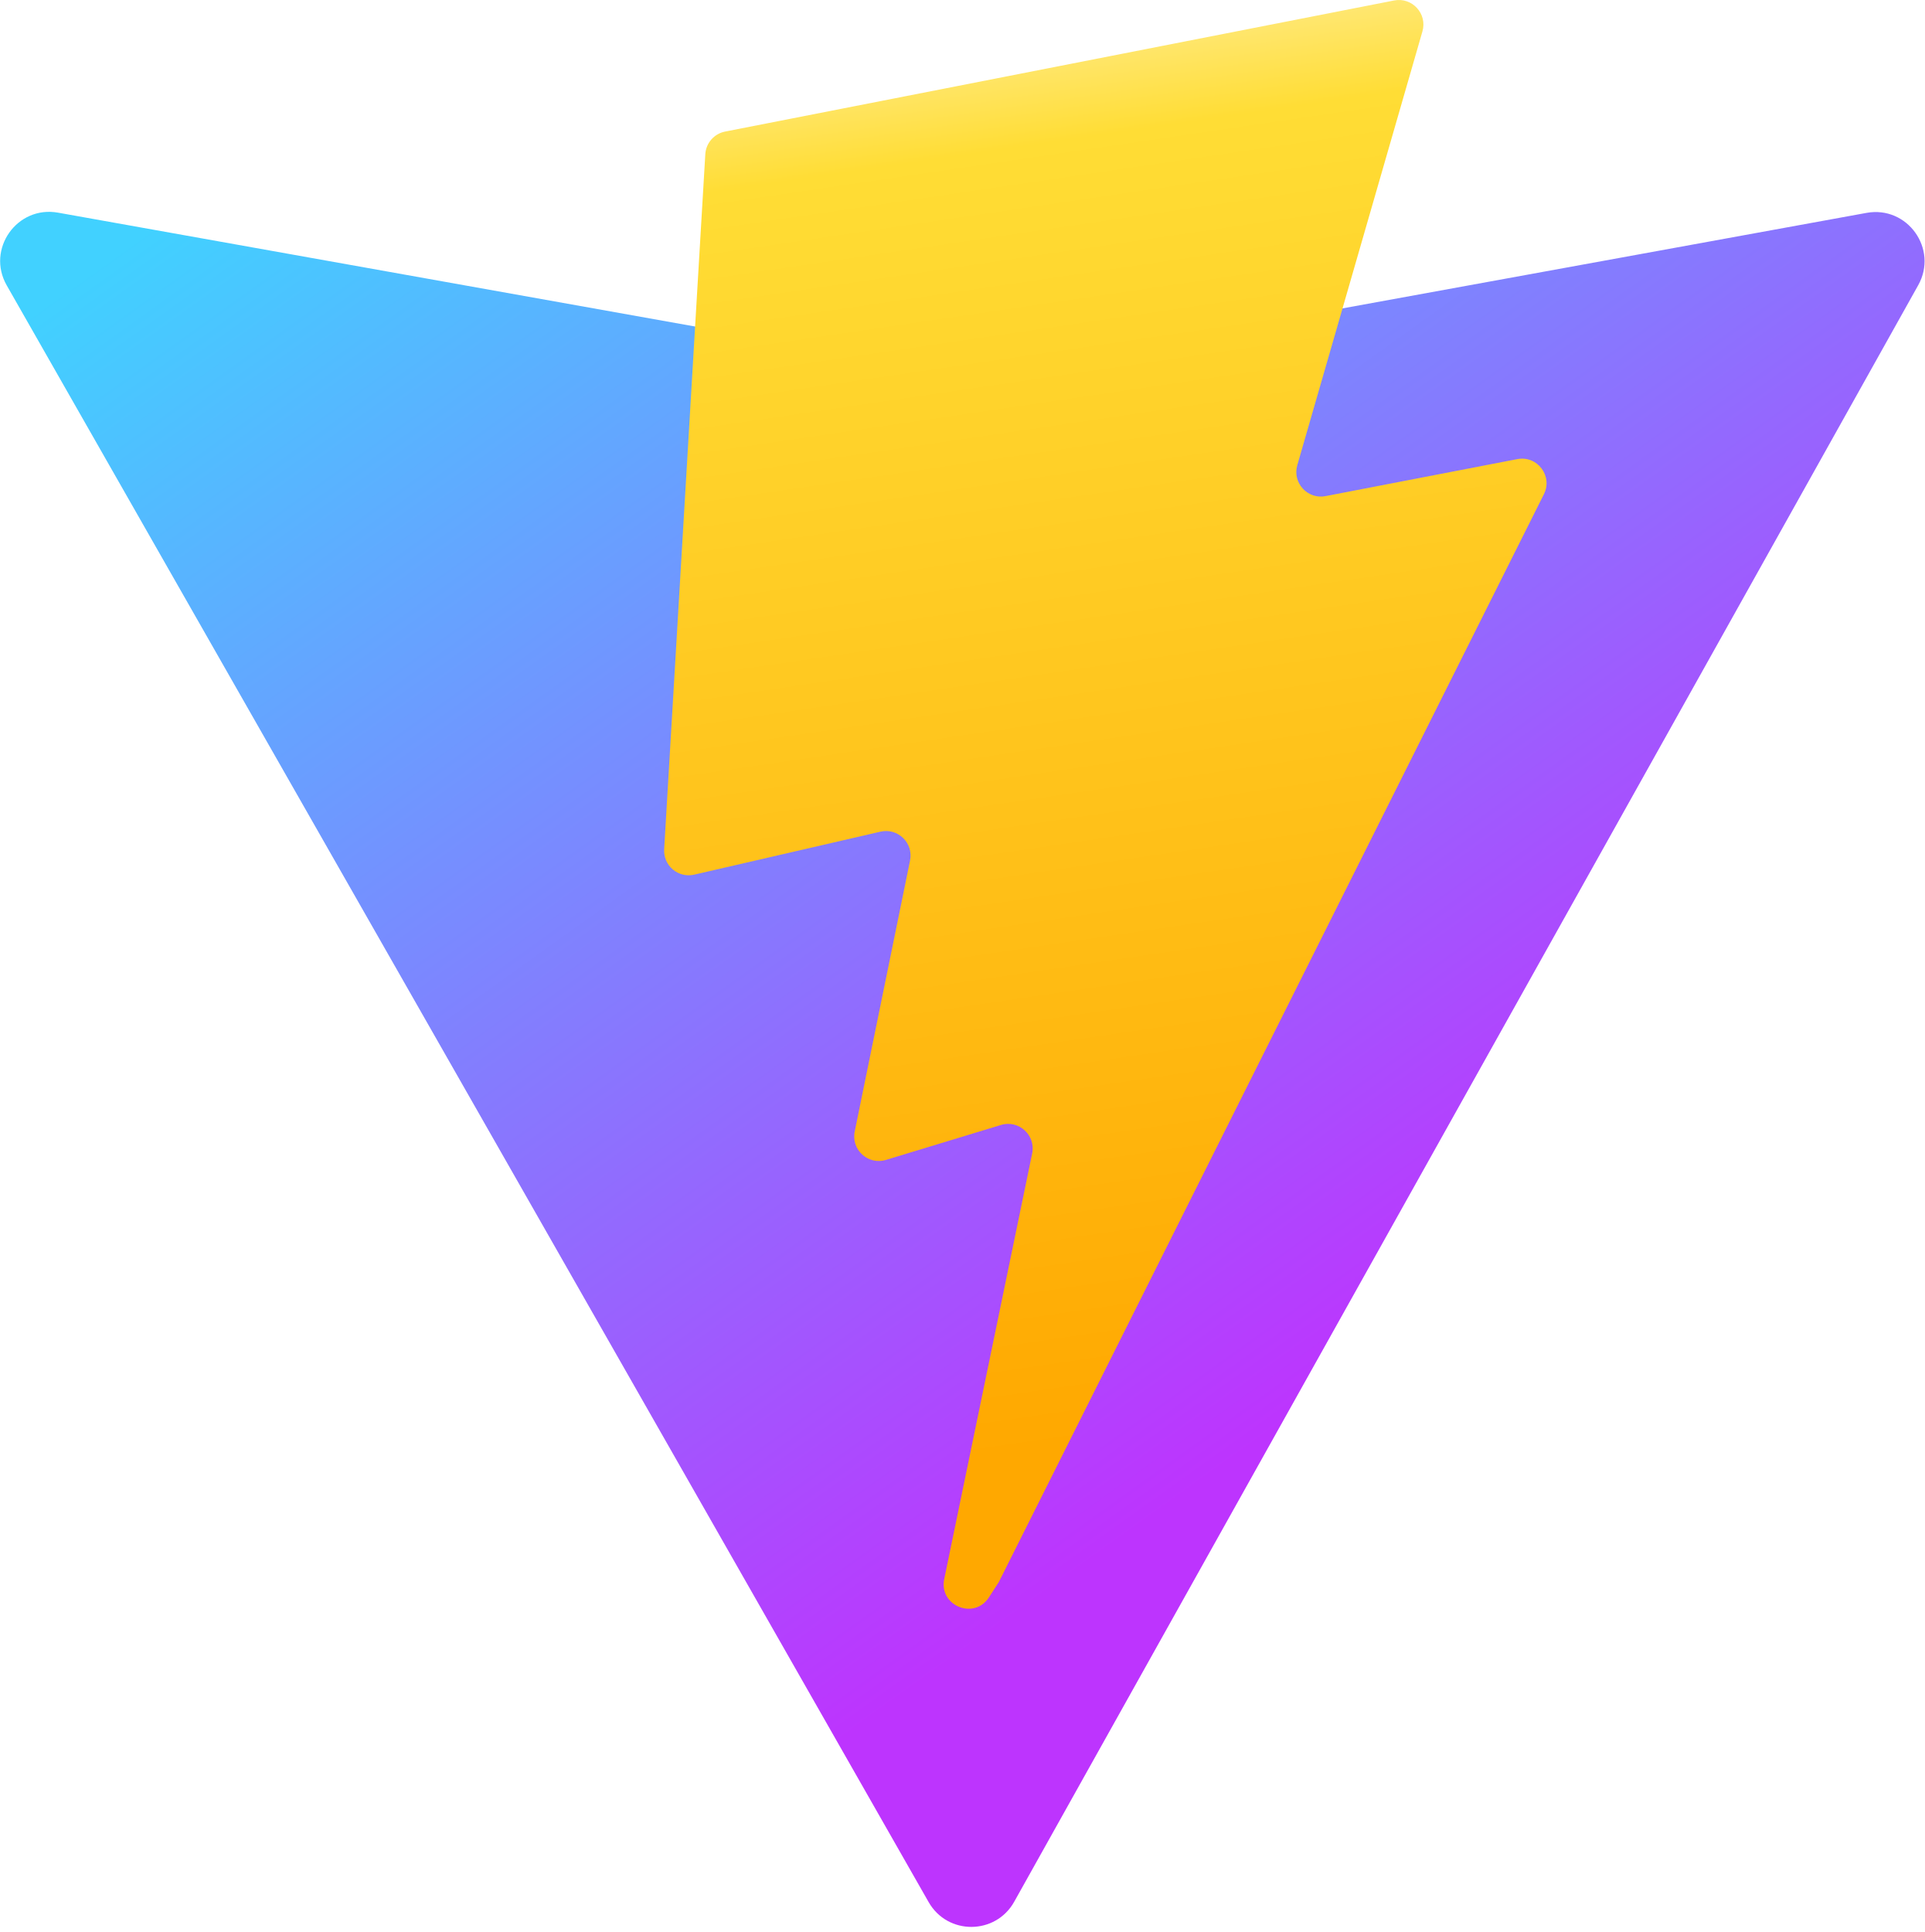
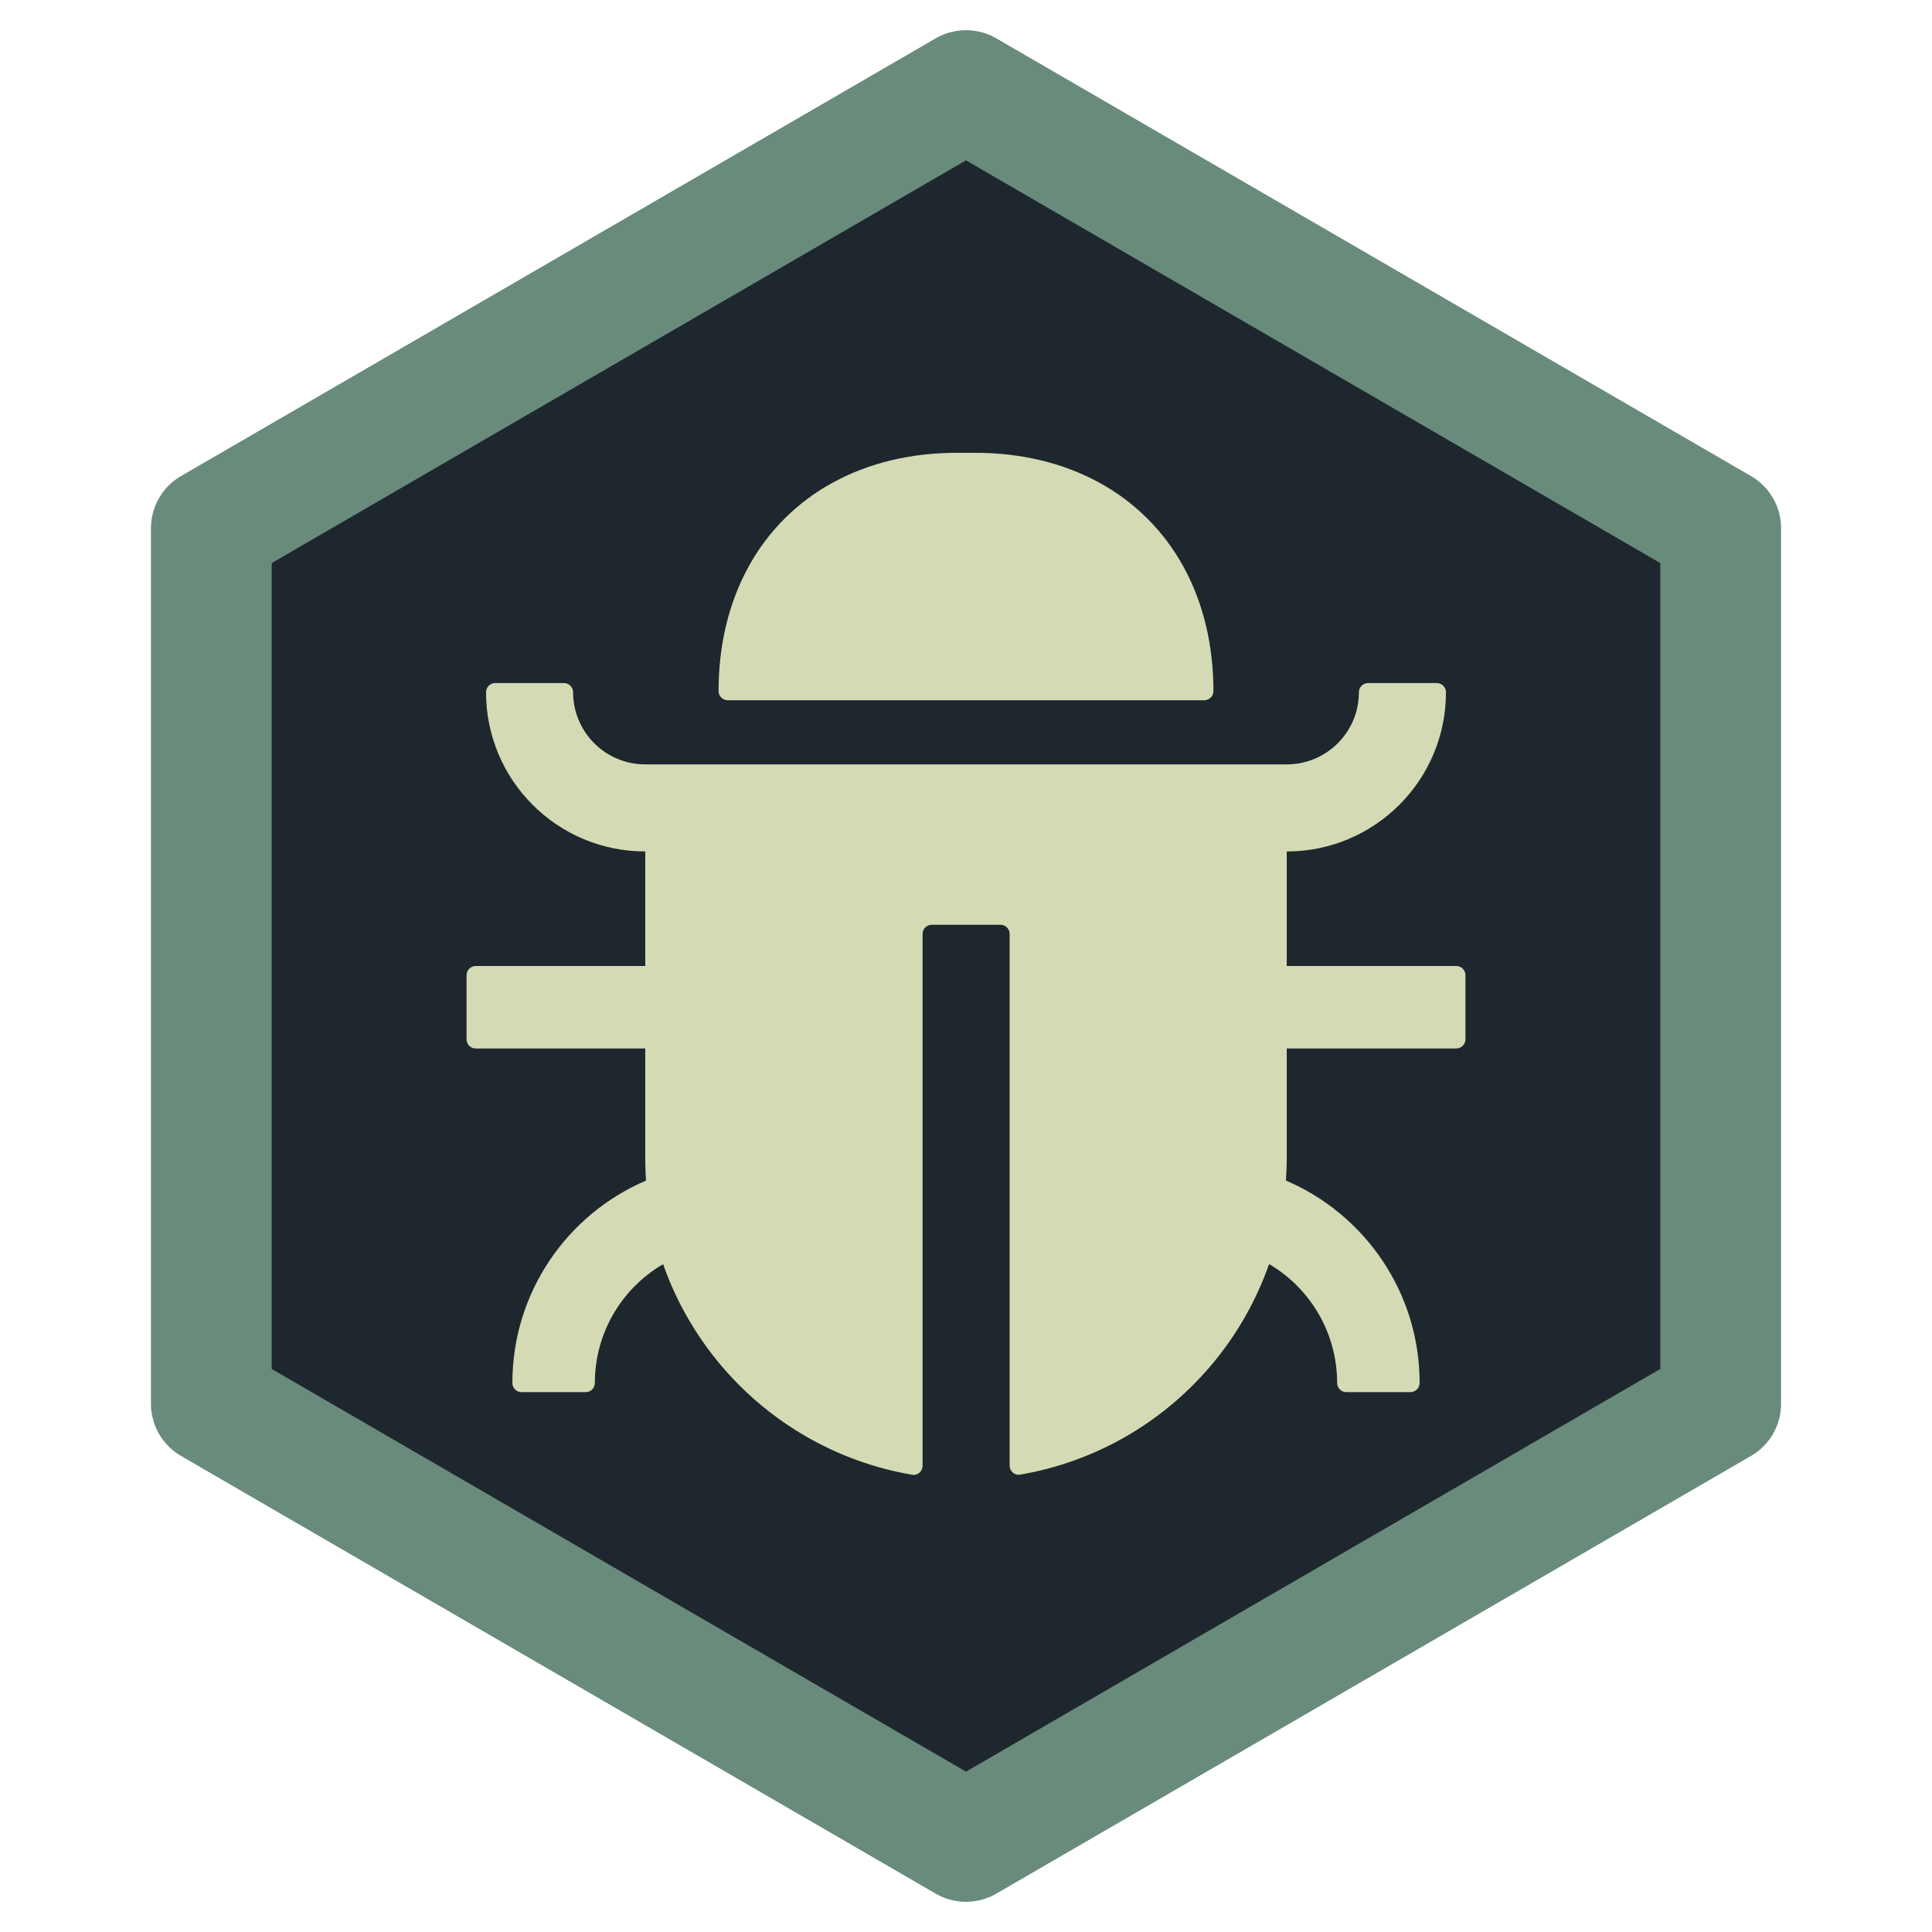
- <svg xmlns="http://www.w3.org/2000/svg" aria-hidden="true" role="img" class="iconify iconify--logos" width="31.88" height="32" preserveAspectRatio="xMidYMid meet" viewBox="0 0 256 257">
-   <defs>
-     <linearGradient id="IconifyId1813088fe1fbc01fb466" x1="-.828%" x2="57.636%" y1="7.652%" y2="78.411%">
-       <stop offset="0%" stop-color="#41D1FF" />
-       <stop offset="100%" stop-color="#BD34FE" />
-     </linearGradient>
-     <linearGradient id="IconifyId1813088fe1fbc01fb467" x1="43.376%" x2="50.316%" y1="2.242%" y2="89.03%">
-       <stop offset="0%" stop-color="#FFEA83" />
-       <stop offset="8.333%" stop-color="#FFDD35" />
-       <stop offset="100%" stop-color="#FFA800" />
-     </linearGradient>
-   </defs>
-   <path fill="url(#IconifyId1813088fe1fbc01fb466)" d="M255.153 37.938L134.897 252.976c-2.483 4.44-8.862 4.466-11.382.048L.875 37.958c-2.746-4.814 1.371-10.646 6.827-9.67l120.385 21.517a6.537 6.537 0 0 0 2.322-.004l117.867-21.483c5.438-.991 9.574 4.796 6.877 9.62Z" />
-   <path fill="url(#IconifyId1813088fe1fbc01fb467)" d="M185.432.063L96.44 17.501a3.268 3.268 0 0 0-2.634 3.014l-5.474 92.456a3.268 3.268 0 0 0 3.997 3.378l24.777-5.718c2.318-.535 4.413 1.507 3.936 3.838l-7.361 36.047c-.495 2.426 1.782 4.5 4.151 3.78l15.304-4.649c2.372-.72 4.652 1.36 4.15 3.788l-11.698 56.621c-.732 3.542 3.979 5.473 5.943 2.437l1.313-2.028l72.516-144.72c1.215-2.423-.88-5.186-3.54-4.672l-25.505 4.922c-2.396.462-4.435-1.77-3.759-4.114l16.646-57.705c.677-2.35-1.37-4.583-3.769-4.113Z" />
+ <svg xmlns="http://www.w3.org/2000/svg" width="64" height="64" viewBox="0 0 64 64">
+   <path d="M32 3 57 17.5v29L32 61 7 46.5v-29Z" fill="#1e272e" stroke="#698b7b" stroke-width="4" stroke-linejoin="round" />
+   <svg x="15" y="15" width="34" height="34" viewBox="64 64 896 896" fill="#d4dbb4">
+     <path d="M304 280h416c4.4 0 8-3.6 8-8 0-40-8.8-76.7-25.9-108.1a184.31 184.31 0 00-74-74C596.7 72.8 560 64 520 64h-16c-40 0-76.7 8.8-108.1 25.9a184.31 184.31 0 00-74 74C304.8 195.3 296 232 296 272c0 4.4 3.6 8 8 8z" />
+     <path d="M940 512H792V412c76.8 0 139-62.2 139-139 0-4.4-3.6-8-8-8h-60c-4.4 0-8 3.6-8 8a63 63 0 01-63 63H232a63 63 0 01-63-63c0-4.4-3.6-8-8-8h-60c-4.4 0-8 3.6-8 8 0 76.8 62.2 139 139 139v100H84c-4.4 0-8 3.6-8 8v56c0 4.4 3.6 8 8 8h148v96c0 6.5.2 13 .7 19.3C164.1 728.6 116 796.7 116 876c0 4.4 3.6 8 8 8h56c4.4 0 8-3.6 8-8 0-44.2 23.9-82.9 59.6-103.7a273 273 0 0022.7 49c24.3 41.5 59 76.2 100.5 100.5 28.9 16.9 61 28.8 95.3 34.5 4.4 0 8-3.6 8-8V484c0-4.4 3.6-8 8-8h60c4.4 0 8 3.6 8 8v464.2c0 4.4 3.6 8 8 8 34.3-5.7 66.4-17.6 95.3-34.5a281.38 281.38 0 00123.2-149.5A120.4 120.4 0 01836 876c0 4.4 3.6 8 8 8h56c4.4 0 8-3.6 8-8 0-79.3-48.1-147.4-116.7-176.7.4-6.4.7-12.8.7-19.3v-96h148c4.4 0 8-3.6 8-8v-56c0-4.4-3.6-8-8-8z" />
+   </svg>
</svg>
